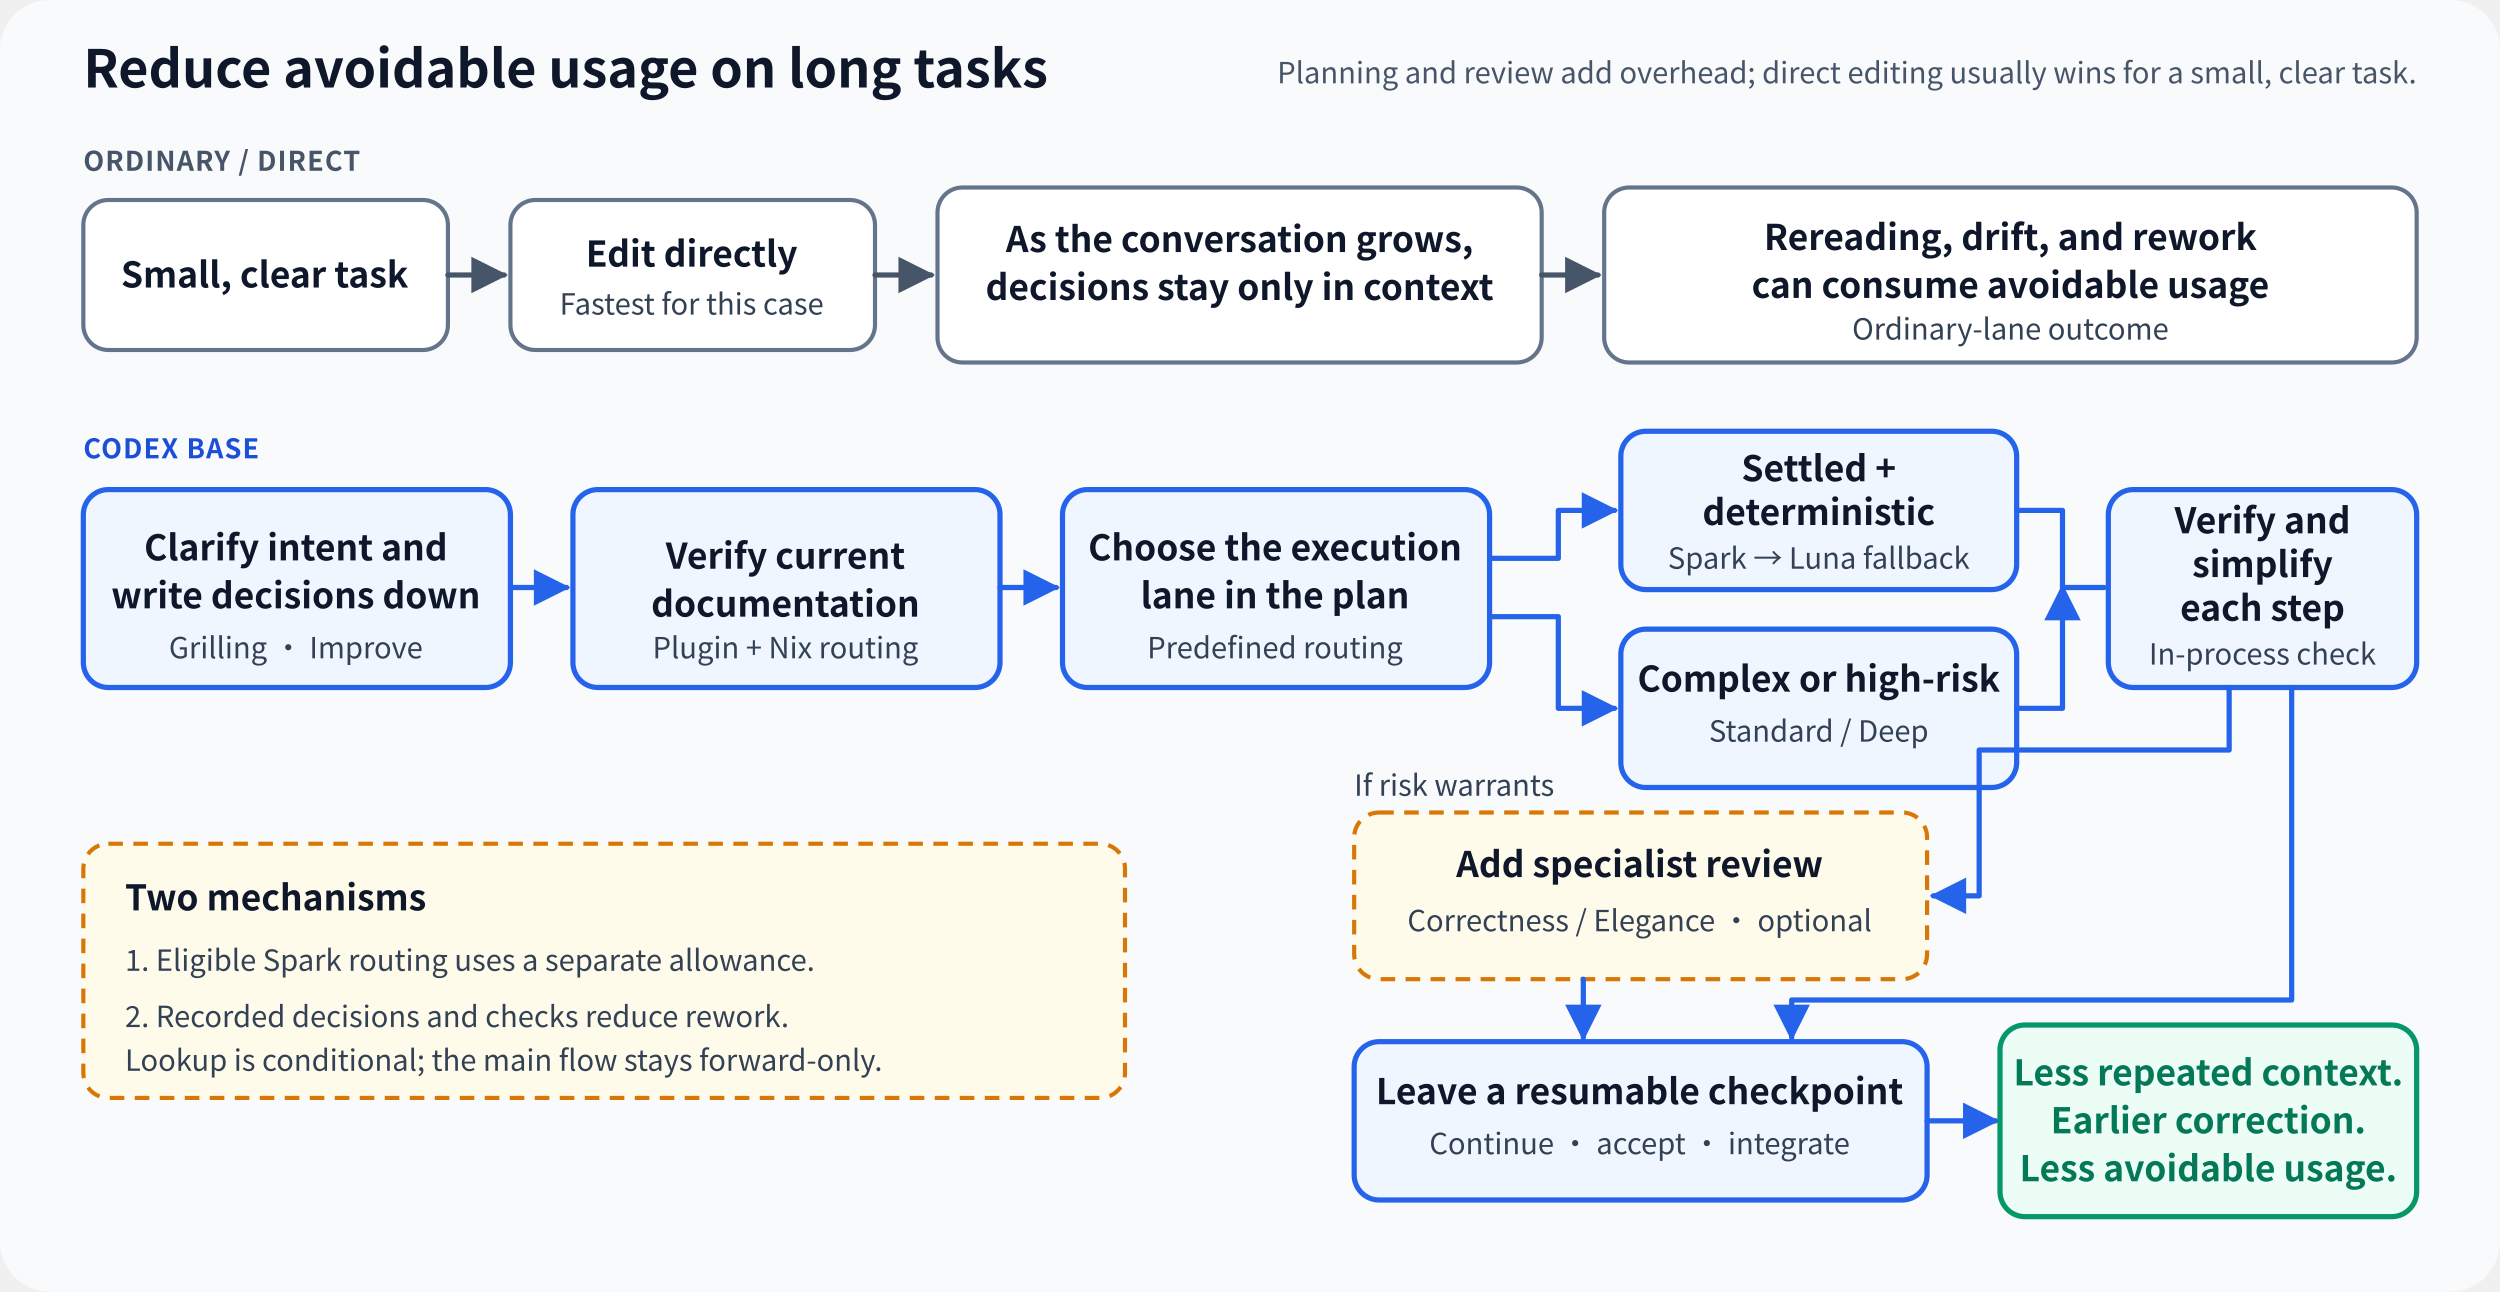
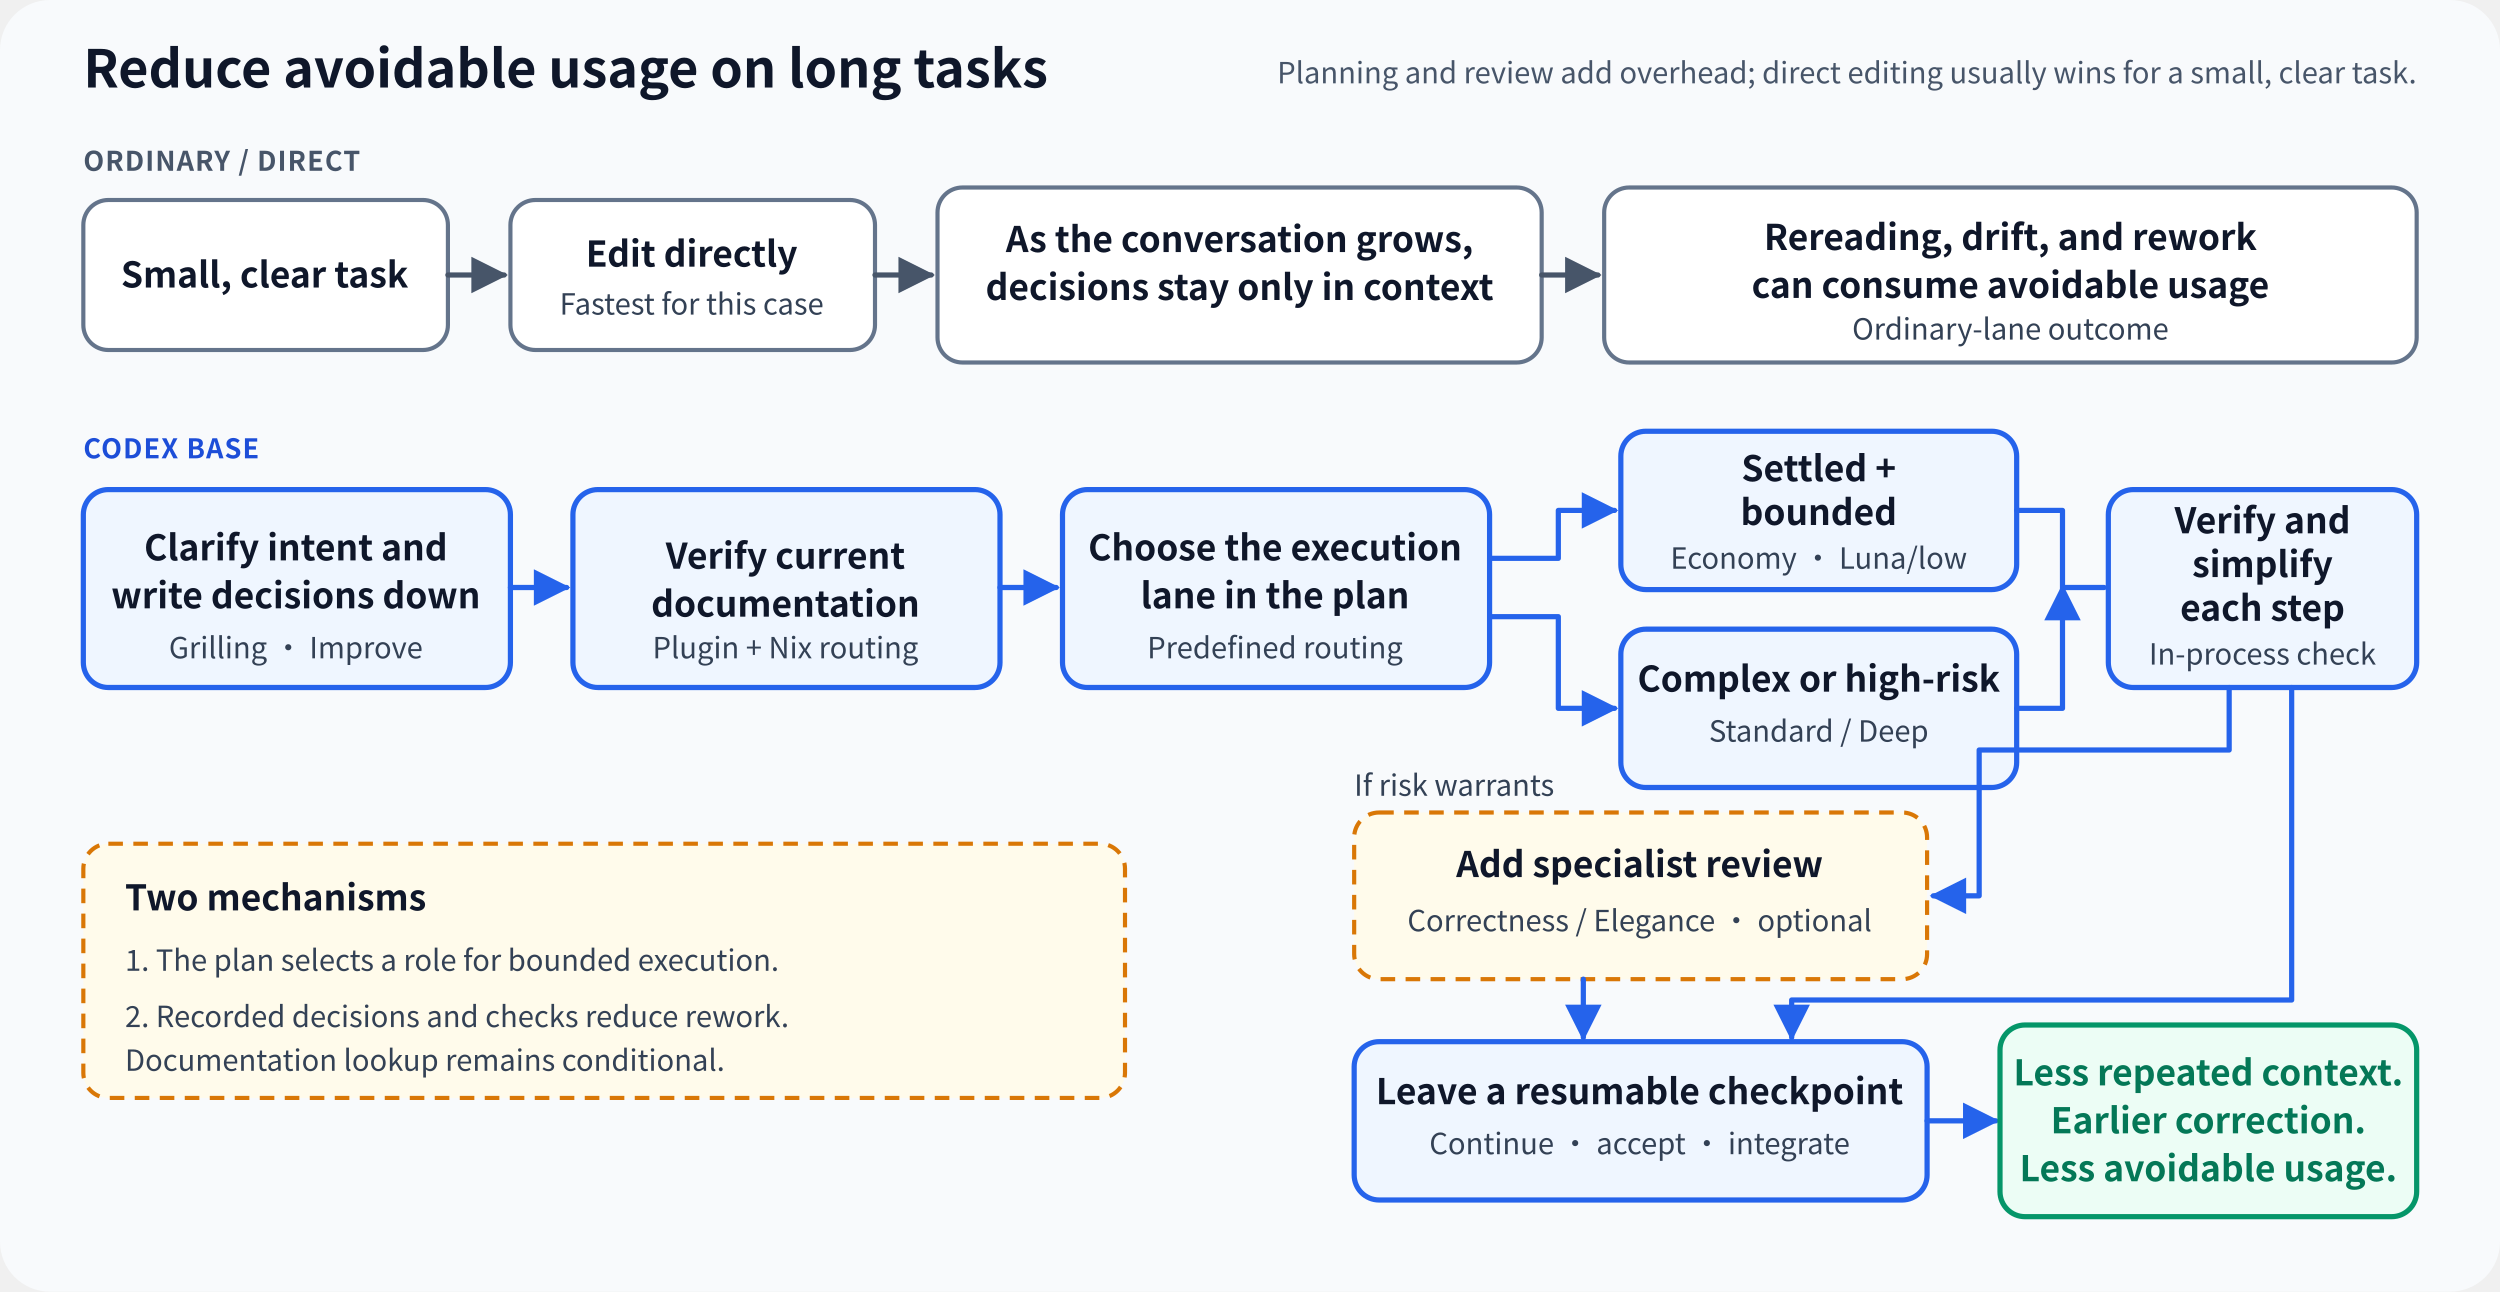
<svg xmlns="http://www.w3.org/2000/svg" viewBox="0 0 1200 620" role="img">
  <defs>
    <style>.bg{fill:#f8fafc}.card{fill:#fff;stroke:#64748b;stroke-width:2}.base{fill:#eff6ff;stroke:#2563eb;stroke-width:2.5}.conditional{fill:#fffbeb;stroke:#d97706;stroke-width:2;stroke-dasharray:7 5}.outcome{fill:#ecfdf5;stroke:#059669;stroke-width:2.5}.line{fill:none;stroke:#475569;stroke-width:2.5;stroke-linecap:round;stroke-linejoin:round}.blue-line{fill:none;stroke:#2563eb;stroke-width:2.5;stroke-linecap:round;stroke-linejoin:round}.title{font:700 25px system-ui,-apple-system,"Segoe UI","Noto Sans CJK SC","Microsoft YaHei",sans-serif;fill:#0f172a}.label{font:600 17px system-ui,-apple-system,"Segoe UI","Noto Sans CJK SC","Microsoft YaHei",sans-serif;fill:#0f172a}.small{font:14px system-ui,-apple-system,"Segoe UI","Noto Sans CJK SC","Microsoft YaHei",sans-serif;fill:#334155}.tag{font:700 13px system-ui,-apple-system,"Segoe UI","Noto Sans CJK SC","Microsoft YaHei",sans-serif;fill:#1d4ed8;letter-spacing:.04em}.muted{fill:#475569}.green{fill:#047857}</style>
    <marker id="arrow" viewBox="0 0 10 10" refX="9" refY="5" markerWidth="7" markerHeight="7" orient="auto">
      <path d="M0 0l10 5-10 5z" fill="#475569" />
    </marker>
    <marker id="blue-arrow" viewBox="0 0 10 10" refX="9" refY="5" markerWidth="7" markerHeight="7" orient="auto">
      <path d="M0 0l10 5-10 5z" fill="#2563eb" />
    </marker>
  </defs>
  <rect class="bg" width="1200" height="620" rx="24" />
  <text class="title" x="40" y="42">Reduce avoidable usage on long tasks</text>
  <text class="small muted" x="1160" y="40" text-anchor="end">Planning and review add overhead; direct editing usually wins for a small, clear task.</text>
  <text class="tag muted" x="40" y="82">ORDINARY / DIRECT</text>
  <rect class="card" x="40" y="96" width="175" height="72" rx="12" />
  <text class="label" x="127" y="138" text-anchor="middle">Small, clear task</text>
  <path class="line" d="M215 132H242" marker-end="url(#arrow)" />
  <rect class="card" x="245" y="96" width="175" height="72" rx="12" />
  <text class="label" x="332" y="128" text-anchor="middle">Edit directly</text>
  <text class="small" x="332" y="151" text-anchor="middle">Fastest for this case</text>
  <path class="line" d="M420 132H447" marker-end="url(#arrow)" />
  <rect class="card" x="450" y="90" width="290" height="84" rx="12" />
  <text class="label" x="595" y="121" text-anchor="middle">As the conversation grows,</text>
  <text class="label" x="595" y="144" text-anchor="middle">decisions stay only in context</text>
  <path class="line" d="M740 132H767" marker-end="url(#arrow)" />
  <rect class="card" x="770" y="90" width="390" height="84" rx="12" />
  <text class="label" x="965" y="120" text-anchor="middle">Rereading, drift, and rework</text>
  <text class="label" x="965" y="143" text-anchor="middle">can consume avoidable usage</text>
  <text class="small" x="965" y="163" text-anchor="middle">Ordinary-lane outcome</text>
  <text class="tag" x="40" y="220">CODEX BASE</text>
  <rect class="base" x="40" y="235" width="205" height="95" rx="12" />
  <text class="label" x="142" y="269" text-anchor="middle">Clarify intent and</text>
  <text class="label" x="142" y="292" text-anchor="middle">write decisions down</text>
  <text class="small" x="142" y="316" text-anchor="middle">Grilling · Improve</text>
  <path class="blue-line" d="M245 282H272" marker-end="url(#blue-arrow)" />
  <rect class="base" x="275" y="235" width="205" height="95" rx="12" />
  <text class="label" x="377" y="273" text-anchor="middle">Verify current</text>
  <text class="label" x="377" y="296" text-anchor="middle">documentation</text>
  <text class="small" x="377" y="316" text-anchor="middle">Plugin + Nix routing</text>
  <path class="blue-line" d="M480 282H507" marker-end="url(#blue-arrow)" />
  <rect class="base" x="510" y="235" width="205" height="95" rx="12" />
  <text class="label" x="612" y="269" text-anchor="middle">Choose the execution</text>
  <text class="label" x="612" y="292" text-anchor="middle">lane in the plan</text>
  <text class="small" x="612" y="316" text-anchor="middle">Predefined routing</text>
  <path class="blue-line" d="M715 268H748V245H775" marker-end="url(#blue-arrow)" />
  <rect class="base" x="778" y="207" width="190" height="76" rx="12" />
  <text class="label" x="873" y="231" text-anchor="middle">Settled +</text>
-   <text class="label" x="873" y="252" text-anchor="middle">deterministic</text>
-   <text class="small" x="873" y="273" text-anchor="middle">Spark → Luna fallback</text>
+   <text class="label" x="873" y="252" text-anchor="middle">bounded</text>
+   <text class="small" x="873" y="273" text-anchor="middle">Economy · Luna/low</text>
  <path class="blue-line" d="M715 296H748V340H775" marker-end="url(#blue-arrow)" />
  <rect class="base" x="778" y="302" width="190" height="76" rx="12" />
  <text class="label" x="873" y="332" text-anchor="middle">Complex or high-risk</text>
  <text class="small" x="873" y="356" text-anchor="middle">Standard / Deep</text>
  <path class="blue-line" d="M968 245H990V282H1010M968 340H990V282" marker-end="url(#blue-arrow)" />
  <rect class="base" x="1012" y="235" width="148" height="95" rx="12" />
  <text class="label" x="1086" y="256" text-anchor="middle">Verify and</text>
  <text class="label" x="1086" y="277" text-anchor="middle">simplify</text>
  <text class="label" x="1086" y="298" text-anchor="middle">each step</text>
  <text class="small" x="1086" y="319" text-anchor="middle">In-process check</text>
  <path class="blue-line" d="M1070 330V360H950V430H928" marker-end="url(#blue-arrow)" />
  <path class="blue-line" d="M1100 330V480H860V498" marker-end="url(#blue-arrow)" />
  <text class="small" x="650" y="382">If risk warrants</text>
  <rect class="conditional" x="650" y="390" width="275" height="80" rx="12" />
  <text class="label" x="787" y="421" text-anchor="middle">Add specialist review</text>
  <text class="small" x="787" y="447" text-anchor="middle">Correctness / Elegance · optional</text>
  <path class="blue-line" d="M760 470V498" marker-end="url(#blue-arrow)" />
  <rect class="base" x="650" y="500" width="275" height="76" rx="12" />
  <text class="label" x="787" y="530" text-anchor="middle">Leave a resumable checkpoint</text>
  <text class="small" x="787" y="554" text-anchor="middle">Continue · accept · integrate</text>
  <path class="blue-line" d="M925 538H958" marker-end="url(#blue-arrow)" />
  <rect class="outcome" x="960" y="492" width="200" height="92" rx="12" />
  <text class="label green" x="1060" y="521" text-anchor="middle">Less repeated context.</text>
  <text class="label green" x="1060" y="544" text-anchor="middle">Earlier correction.</text>
  <text class="label green" x="1060" y="567" text-anchor="middle">Less avoidable usage.</text>
  <rect class="conditional" x="40" y="405" width="500" height="122" rx="12" />
  <text class="label" x="60" y="437">Two mechanisms</text>
-   <text class="small" x="60" y="466">1. Eligible Spark routing uses a separate allowance.</text>
+   <text class="small" x="60" y="466">1. The plan selects a role for bounded execution.</text>
  <text class="small" x="60" y="493">2. Recorded decisions and checks reduce rework.</text>
-   <text class="small" x="60" y="514">Lookup is conditional; the main flow stays forward-only.</text>
+   <text class="small" x="60" y="514">Documentation lookup remains conditional.</text>
</svg>
